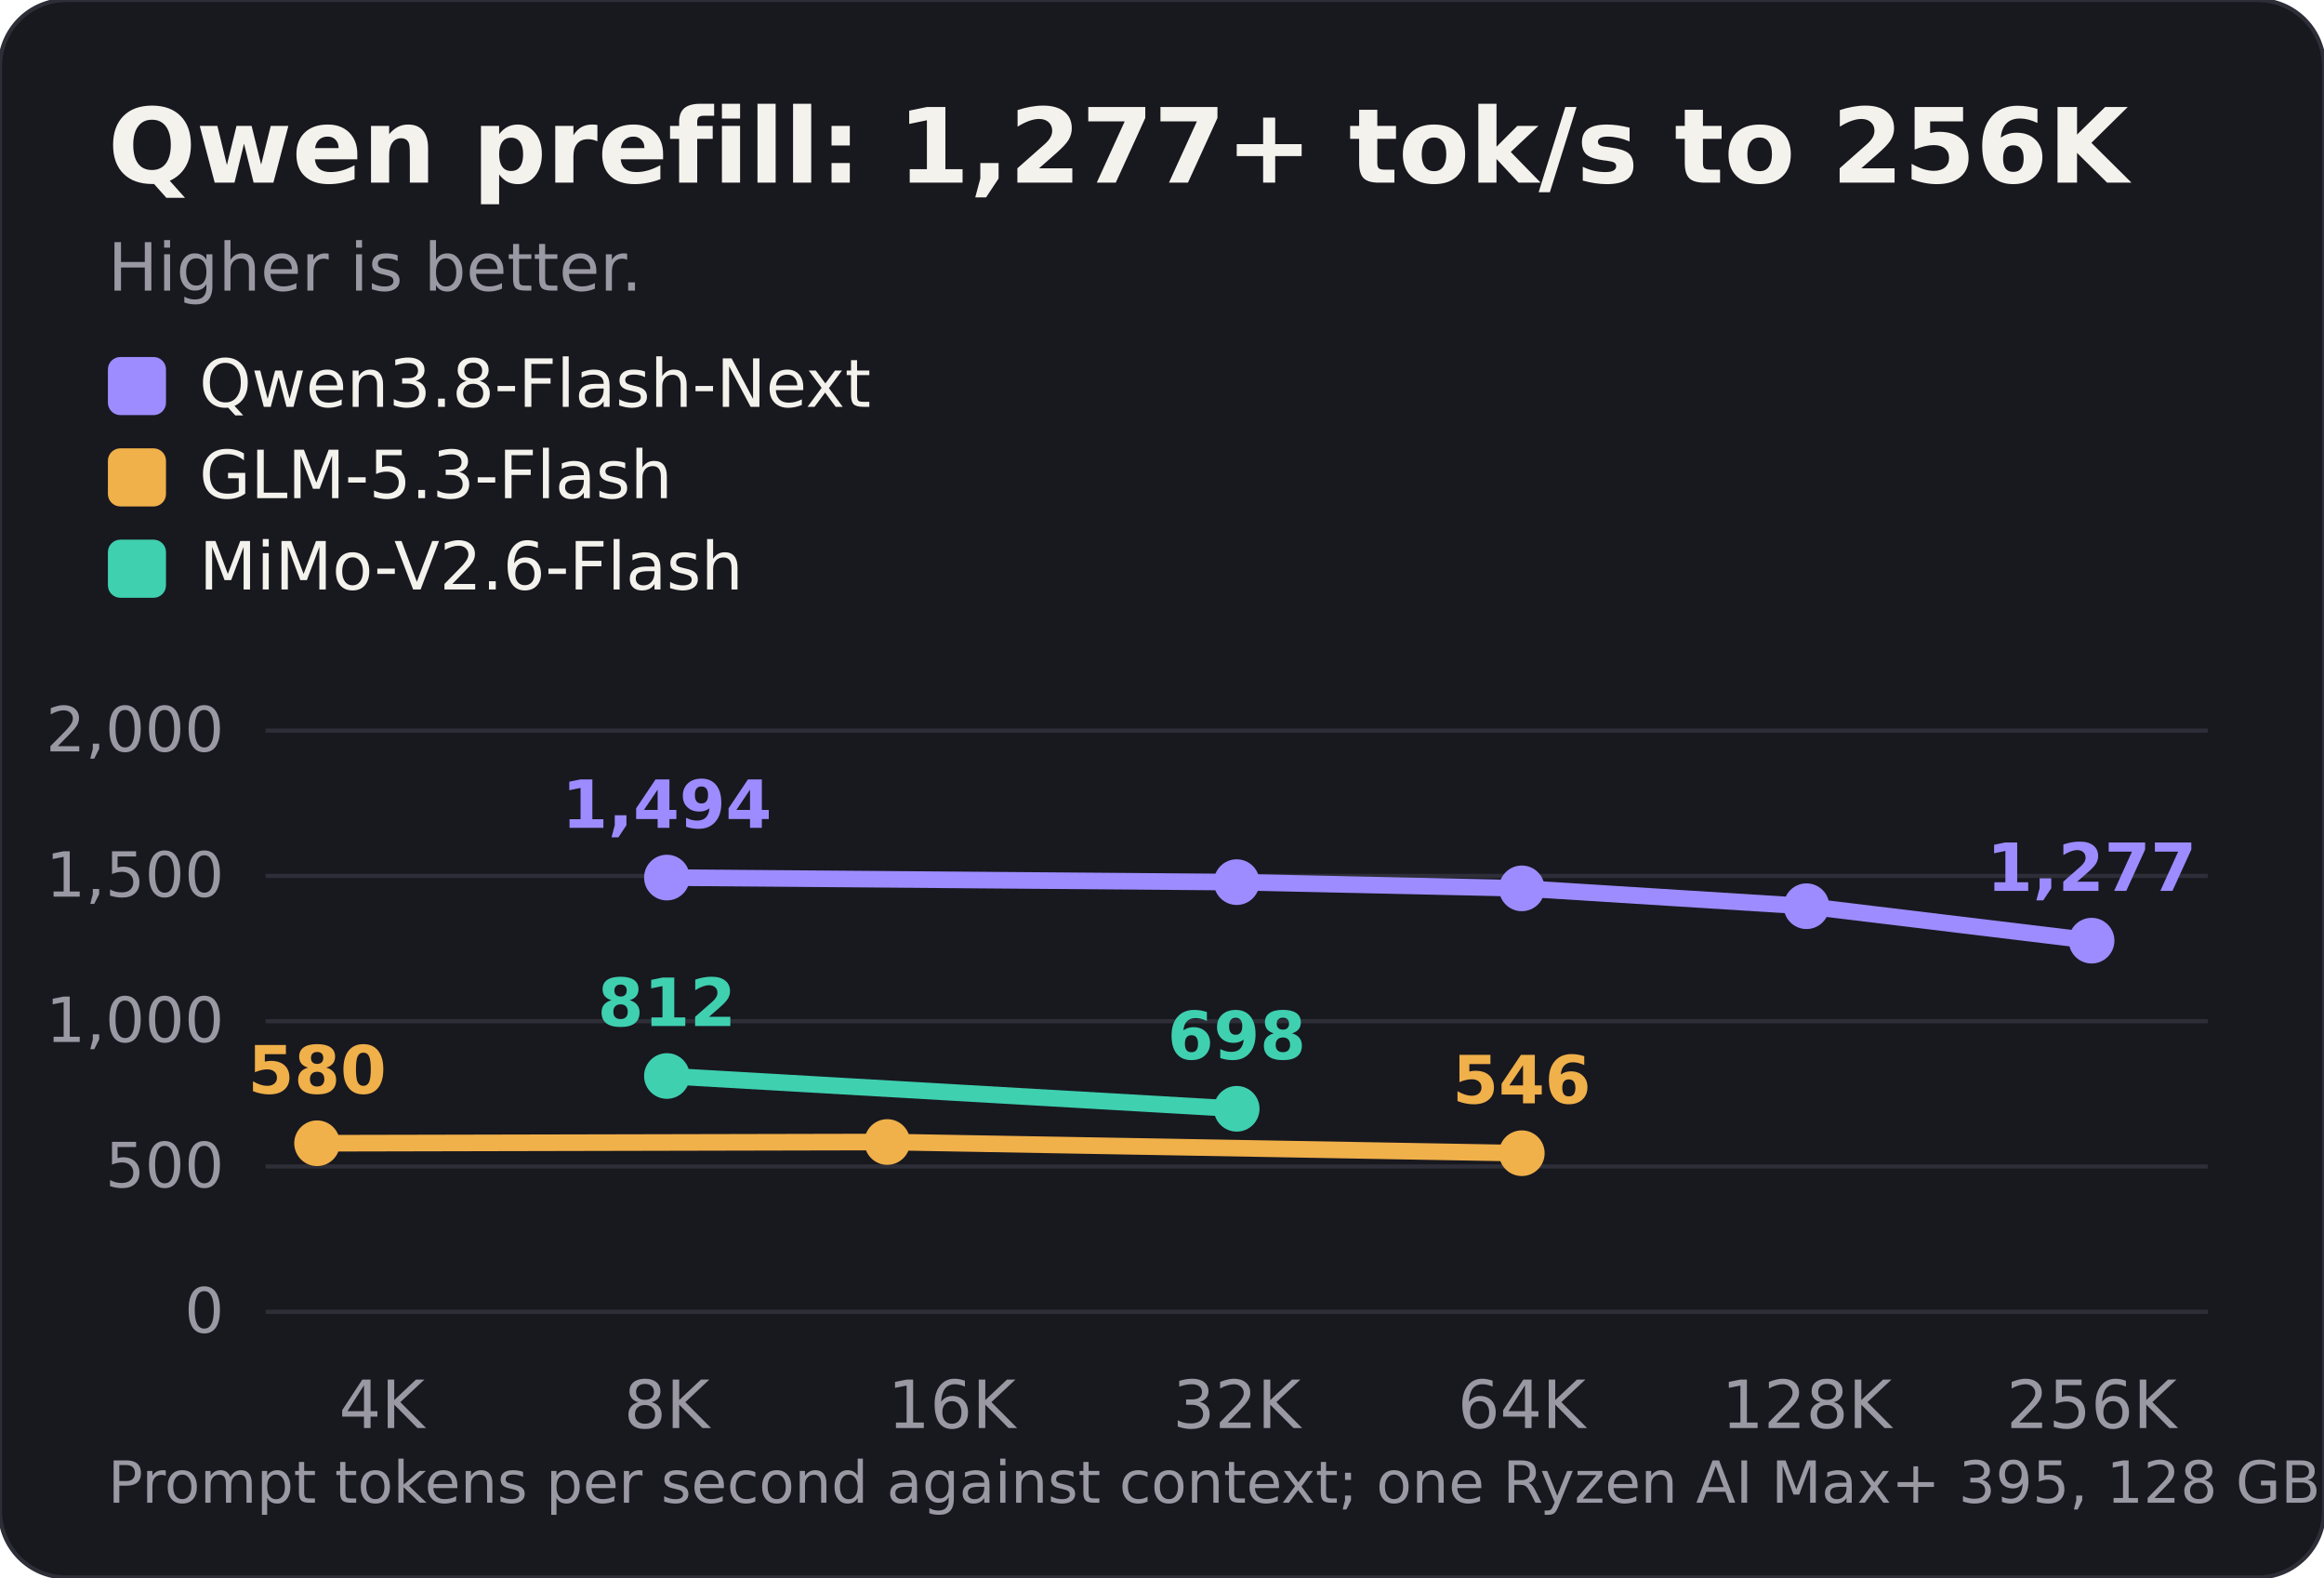
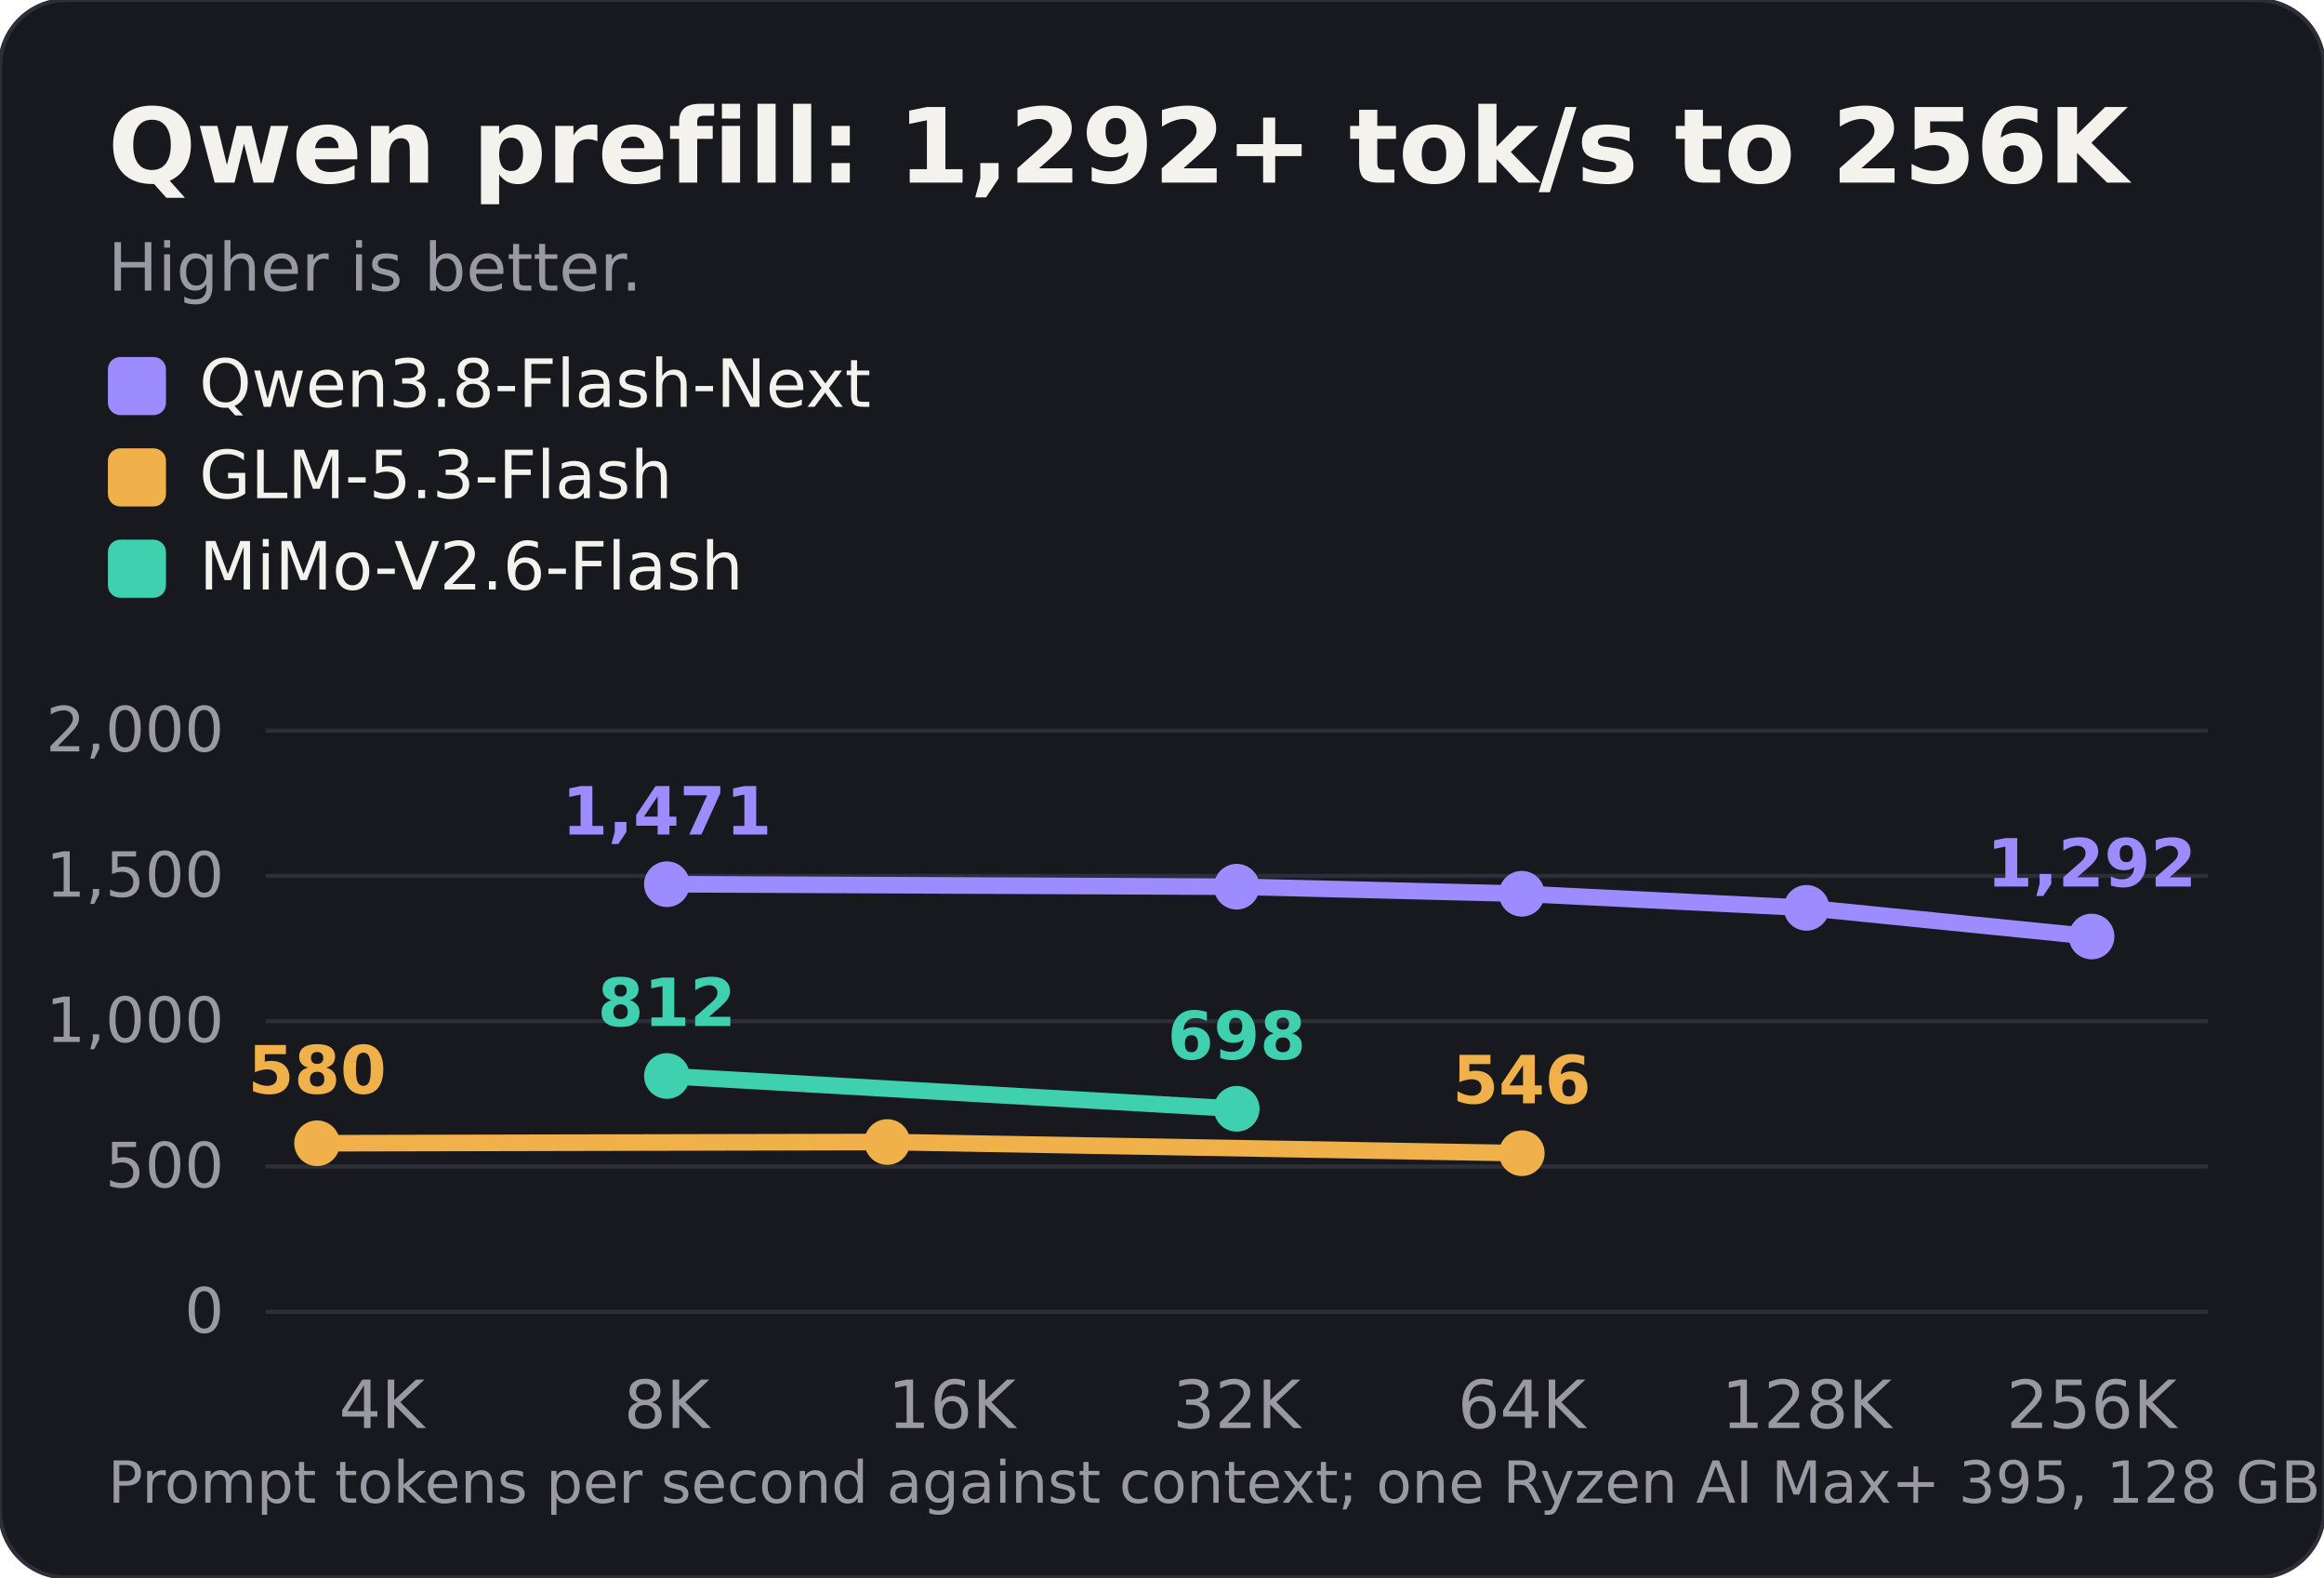
<svg xmlns="http://www.w3.org/2000/svg" width="560" height="380" viewBox="0 0 560 380" font-family="'Ubuntu Sans','DejaVu Sans',Helvetica,Arial,sans-serif">
  <rect width="560" height="380" rx="16" fill="#18181F" stroke="#2E2E38" />
-   <text x="26" y="44" fill="#F4F2EC" font-size="25" text-anchor="start" font-weight="700">Qwen prefill: 1,277+ tok/s to 256K</text>
+   <text x="26" y="44" fill="#F4F2EC" font-size="25" text-anchor="start" font-weight="700">Qwen prefill: 1,292+ tok/s to 256K</text>
  <text x="26" y="70" fill="#9A98A3" font-size="16" text-anchor="start" font-weight="400">Higher is better.</text>
  <line x1="64" x2="532" y1="316.0" y2="316.0" stroke="#2E2E38" />
  <text x="54" y="321.0" fill="#9A98A3" font-size="15" text-anchor="end" font-weight="400">0</text>
  <line x1="64" x2="532" y1="281.0" y2="281.0" stroke="#2E2E38" />
  <text x="54" y="286.0" fill="#9A98A3" font-size="15" text-anchor="end" font-weight="400">500</text>
  <line x1="64" x2="532" y1="246.0" y2="246.0" stroke="#2E2E38" />
  <text x="54" y="251.0" fill="#9A98A3" font-size="15" text-anchor="end" font-weight="400">1,000</text>
  <line x1="64" x2="532" y1="211.0" y2="211.0" stroke="#2E2E38" />
  <text x="54" y="216.0" fill="#9A98A3" font-size="15" text-anchor="end" font-weight="400">1,500</text>
  <line x1="64" x2="532" y1="176.0" y2="176.0" stroke="#2E2E38" />
  <text x="54" y="181.0" fill="#9A98A3" font-size="15" text-anchor="end" font-weight="400">2,000</text>
  <text x="76.422" y="344" fill="#9A98A3" font-size="16" text-anchor="middle" font-weight="400" />
  <text x="92.0" y="344" fill="#9A98A3" font-size="16" text-anchor="middle" font-weight="400">4K</text>
  <text x="160.667" y="344" fill="#9A98A3" font-size="16" text-anchor="middle" font-weight="400">8K</text>
  <text x="213.756" y="344" fill="#9A98A3" font-size="16" text-anchor="middle" font-weight="400" />
  <text x="229.333" y="344" fill="#9A98A3" font-size="16" text-anchor="middle" font-weight="400">16K</text>
  <text x="298.0" y="344" fill="#9A98A3" font-size="16" text-anchor="middle" font-weight="400">32K</text>
  <text x="366.667" y="344" fill="#9A98A3" font-size="16" text-anchor="middle" font-weight="400">64K</text>
  <text x="435.333" y="344" fill="#9A98A3" font-size="16" text-anchor="middle" font-weight="400">128K</text>
  <text x="504.0" y="344" fill="#9A98A3" font-size="16" text-anchor="middle" font-weight="400">256K</text>
  <rect x="26" y="86" width="14" height="14" rx="3" fill="#9C8CFF" />
  <text x="48" y="98" fill="#F4F2EC" font-size="16" text-anchor="start" font-weight="400">Qwen3.8-Flash-Next</text>
-   <polyline fill="none" stroke="#9C8CFF" stroke-width="4" stroke-linejoin="round" stroke-linecap="round" points="160.7,211.4 298.0,212.5 366.7,214.0 435.3,218.3 504.0,226.6" />
-   <circle cx="160.7" cy="211.4" r="5.5" fill="#9C8CFF" />
-   <text x="160.667" y="199.42" fill="#9C8CFF" font-size="16" text-anchor="middle" font-weight="700">1,494</text>
-   <circle cx="298.0" cy="212.5" r="5.5" fill="#9C8CFF" />
-   <circle cx="366.7" cy="214.0" r="5.5" fill="#9C8CFF" />
-   <circle cx="435.3" cy="218.3" r="5.5" fill="#9C8CFF" />
-   <circle cx="504.0" cy="226.6" r="5.5" fill="#9C8CFF" />
-   <text x="504.0" y="214.61" fill="#9C8CFF" font-size="16" text-anchor="middle" font-weight="700">1,277</text>
+   <polyline fill="none" stroke="#9C8CFF" stroke-width="4" stroke-linejoin="round" stroke-linecap="round" points="160.7,213.0 298.0,213.6 366.7,215.3 435.3,218.7 504.0,225.6" />
+   <circle cx="160.7" cy="213.0" r="5.5" fill="#9C8CFF" />
+   <text x="160.667" y="201.03" fill="#9C8CFF" font-size="16" text-anchor="middle" font-weight="700">1,471</text>
+   <circle cx="298.0" cy="213.6" r="5.5" fill="#9C8CFF" />
+   <circle cx="366.7" cy="215.3" r="5.5" fill="#9C8CFF" />
+   <circle cx="435.3" cy="218.7" r="5.5" fill="#9C8CFF" />
+   <circle cx="504.0" cy="225.6" r="5.5" fill="#9C8CFF" />
+   <text x="504.0" y="213.56" fill="#9C8CFF" font-size="16" text-anchor="middle" font-weight="700">1,292</text>
  <rect x="26" y="108" width="14" height="14" rx="3" fill="#F0B04A" />
  <text x="48" y="120" fill="#F4F2EC" font-size="16" text-anchor="start" font-weight="400">GLM-5.3-Flash</text>
  <polyline fill="none" stroke="#F0B04A" stroke-width="4" stroke-linejoin="round" stroke-linecap="round" points="76.4,275.4 213.8,275.1 366.7,277.8" />
  <circle cx="76.4" cy="275.4" r="5.5" fill="#F0B04A" />
  <text x="76.422" y="263.4" fill="#F0B04A" font-size="16" text-anchor="middle" font-weight="700">580</text>
  <circle cx="213.8" cy="275.1" r="5.5" fill="#F0B04A" />
  <circle cx="366.7" cy="277.8" r="5.5" fill="#F0B04A" />
  <text x="366.667" y="265.78" fill="#F0B04A" font-size="16" text-anchor="middle" font-weight="700">546</text>
  <rect x="26" y="130" width="14" height="14" rx="3" fill="#3FD0B0" />
  <text x="48" y="142" fill="#F4F2EC" font-size="16" text-anchor="start" font-weight="400">MiMo-V2.6-Flash</text>
  <polyline fill="none" stroke="#3FD0B0" stroke-width="4" stroke-linejoin="round" stroke-linecap="round" points="160.7,259.2 298.0,267.1" />
  <circle cx="160.7" cy="259.2" r="5.5" fill="#3FD0B0" />
  <text x="160.667" y="247.16" fill="#3FD0B0" font-size="16" text-anchor="middle" font-weight="700">812</text>
  <circle cx="298.0" cy="267.1" r="5.5" fill="#3FD0B0" />
  <text x="298.0" y="255.14" fill="#3FD0B0" font-size="16" text-anchor="middle" font-weight="700">698</text>
  <text x="26" y="362" fill="#9A98A3" font-size="14" text-anchor="start" font-weight="400">Prompt tokens per second against context; one Ryzen AI Max+ 395, 128 GB.</text>
</svg>
